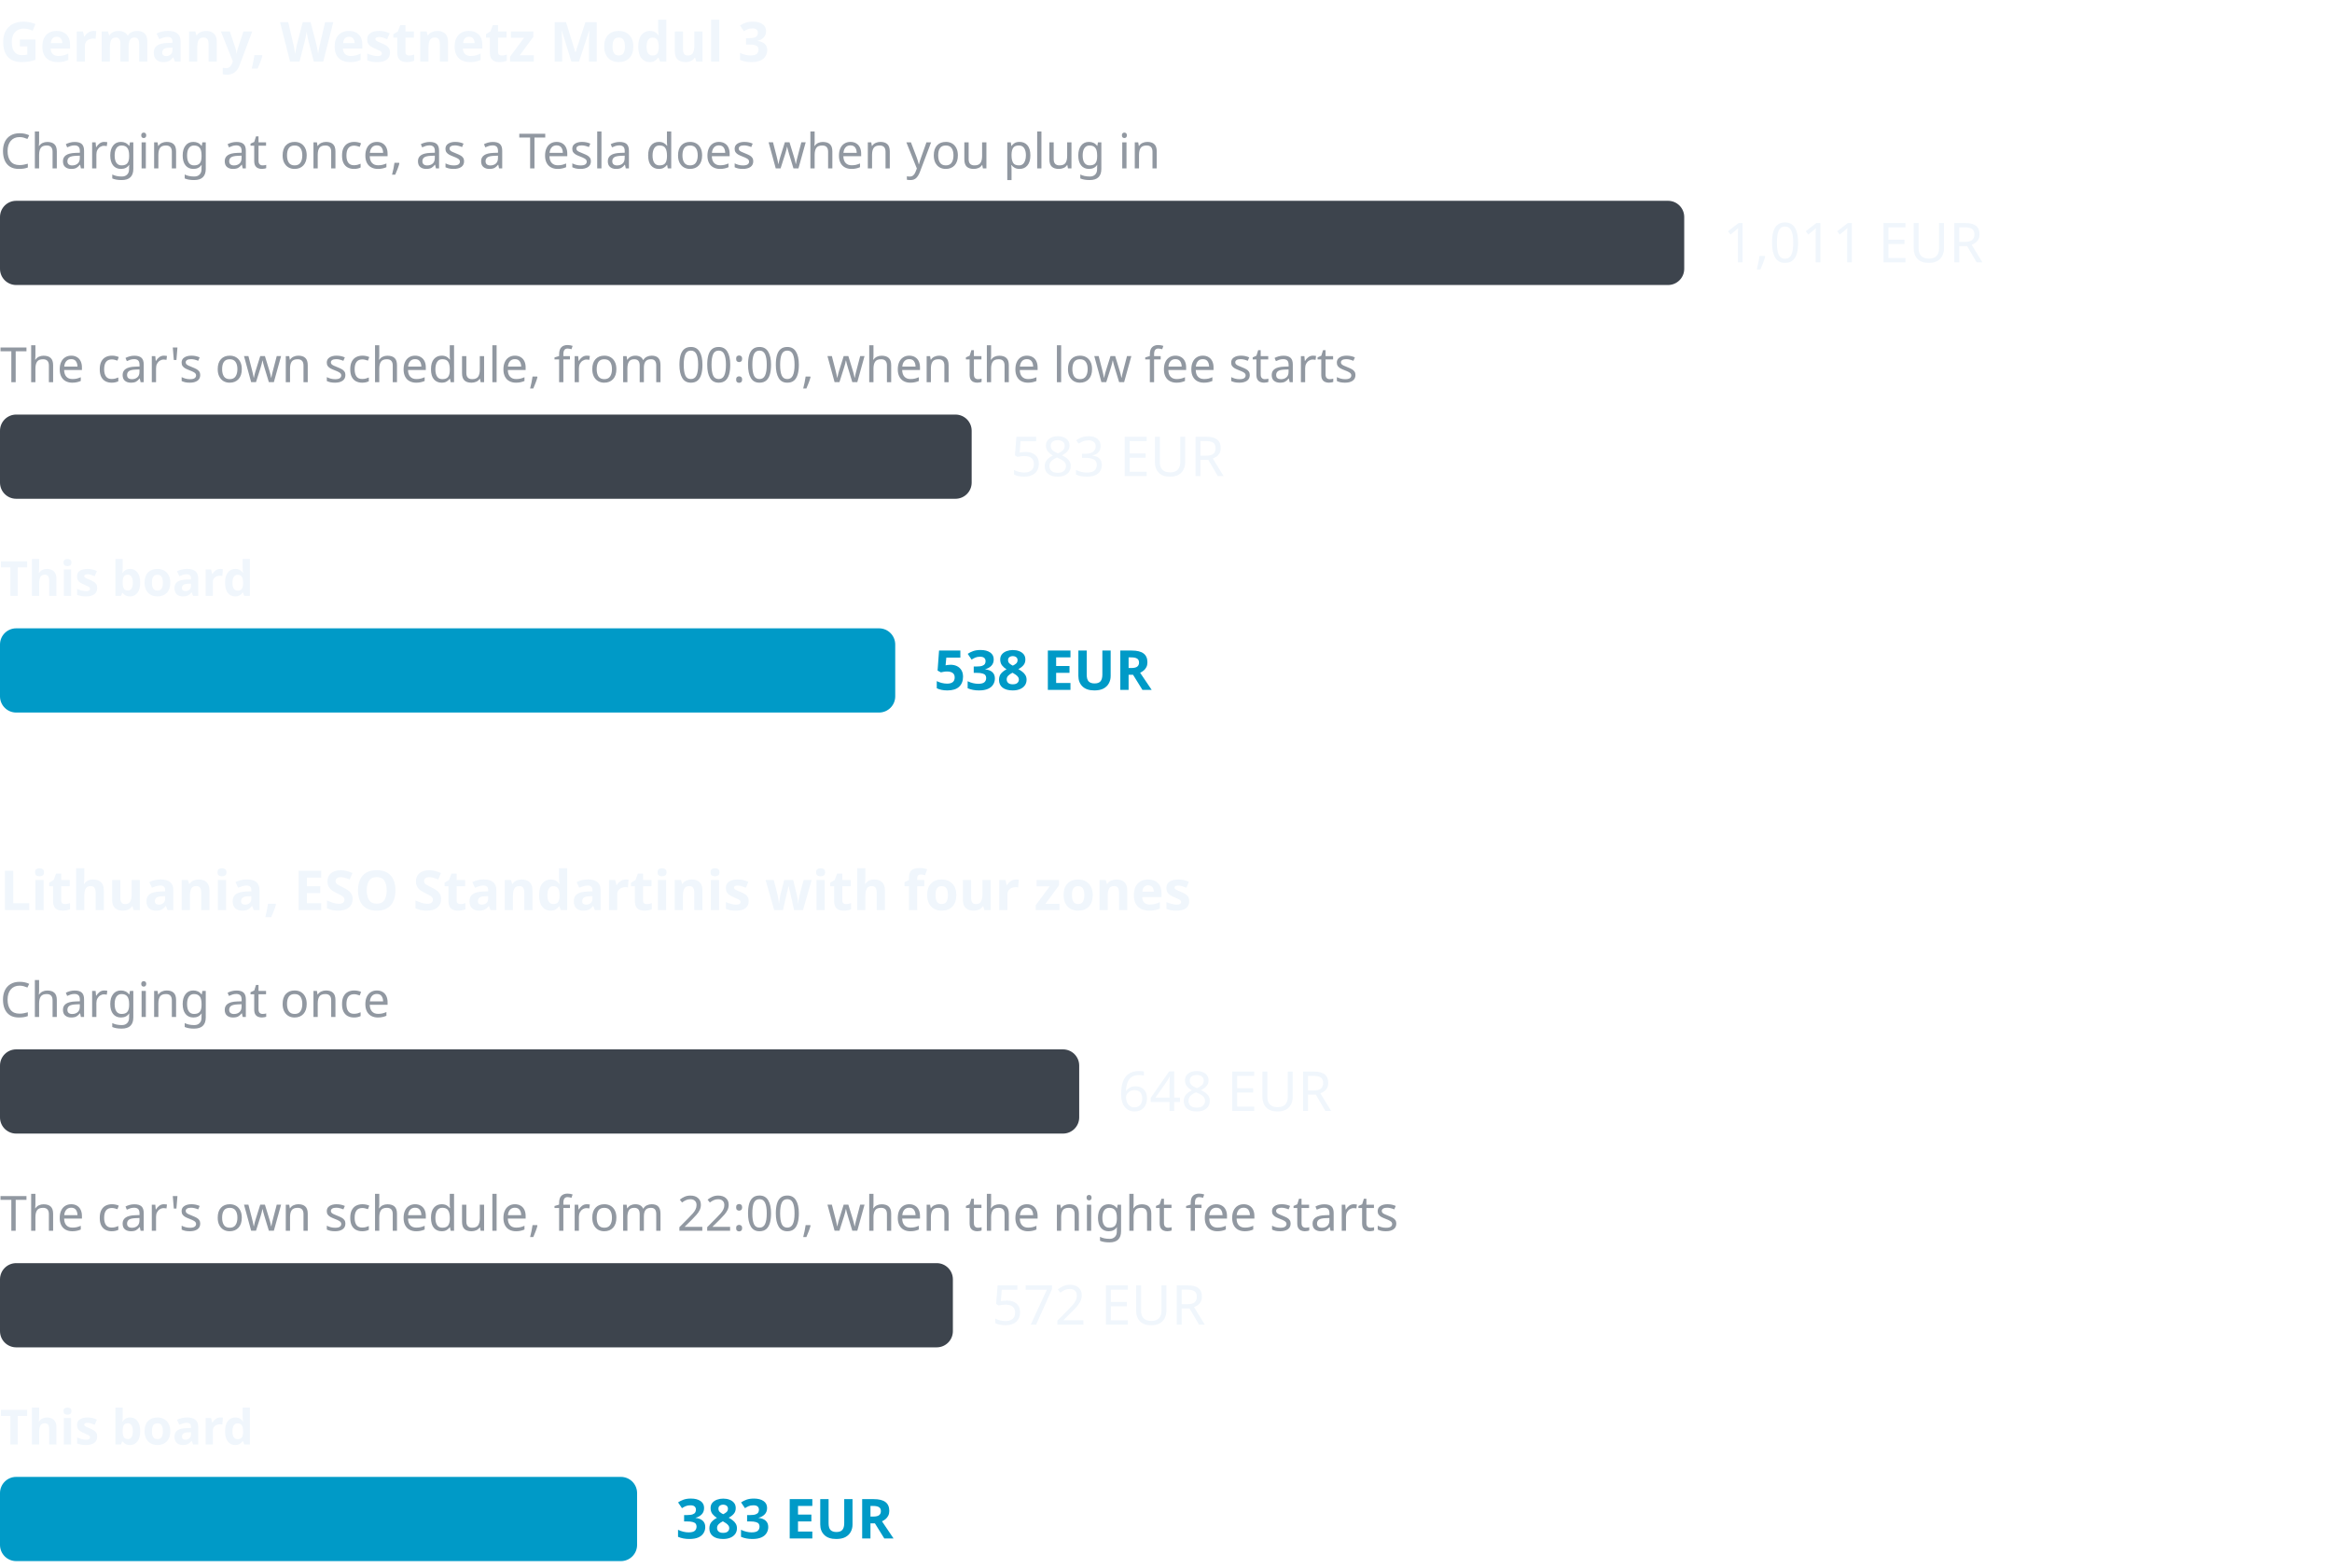
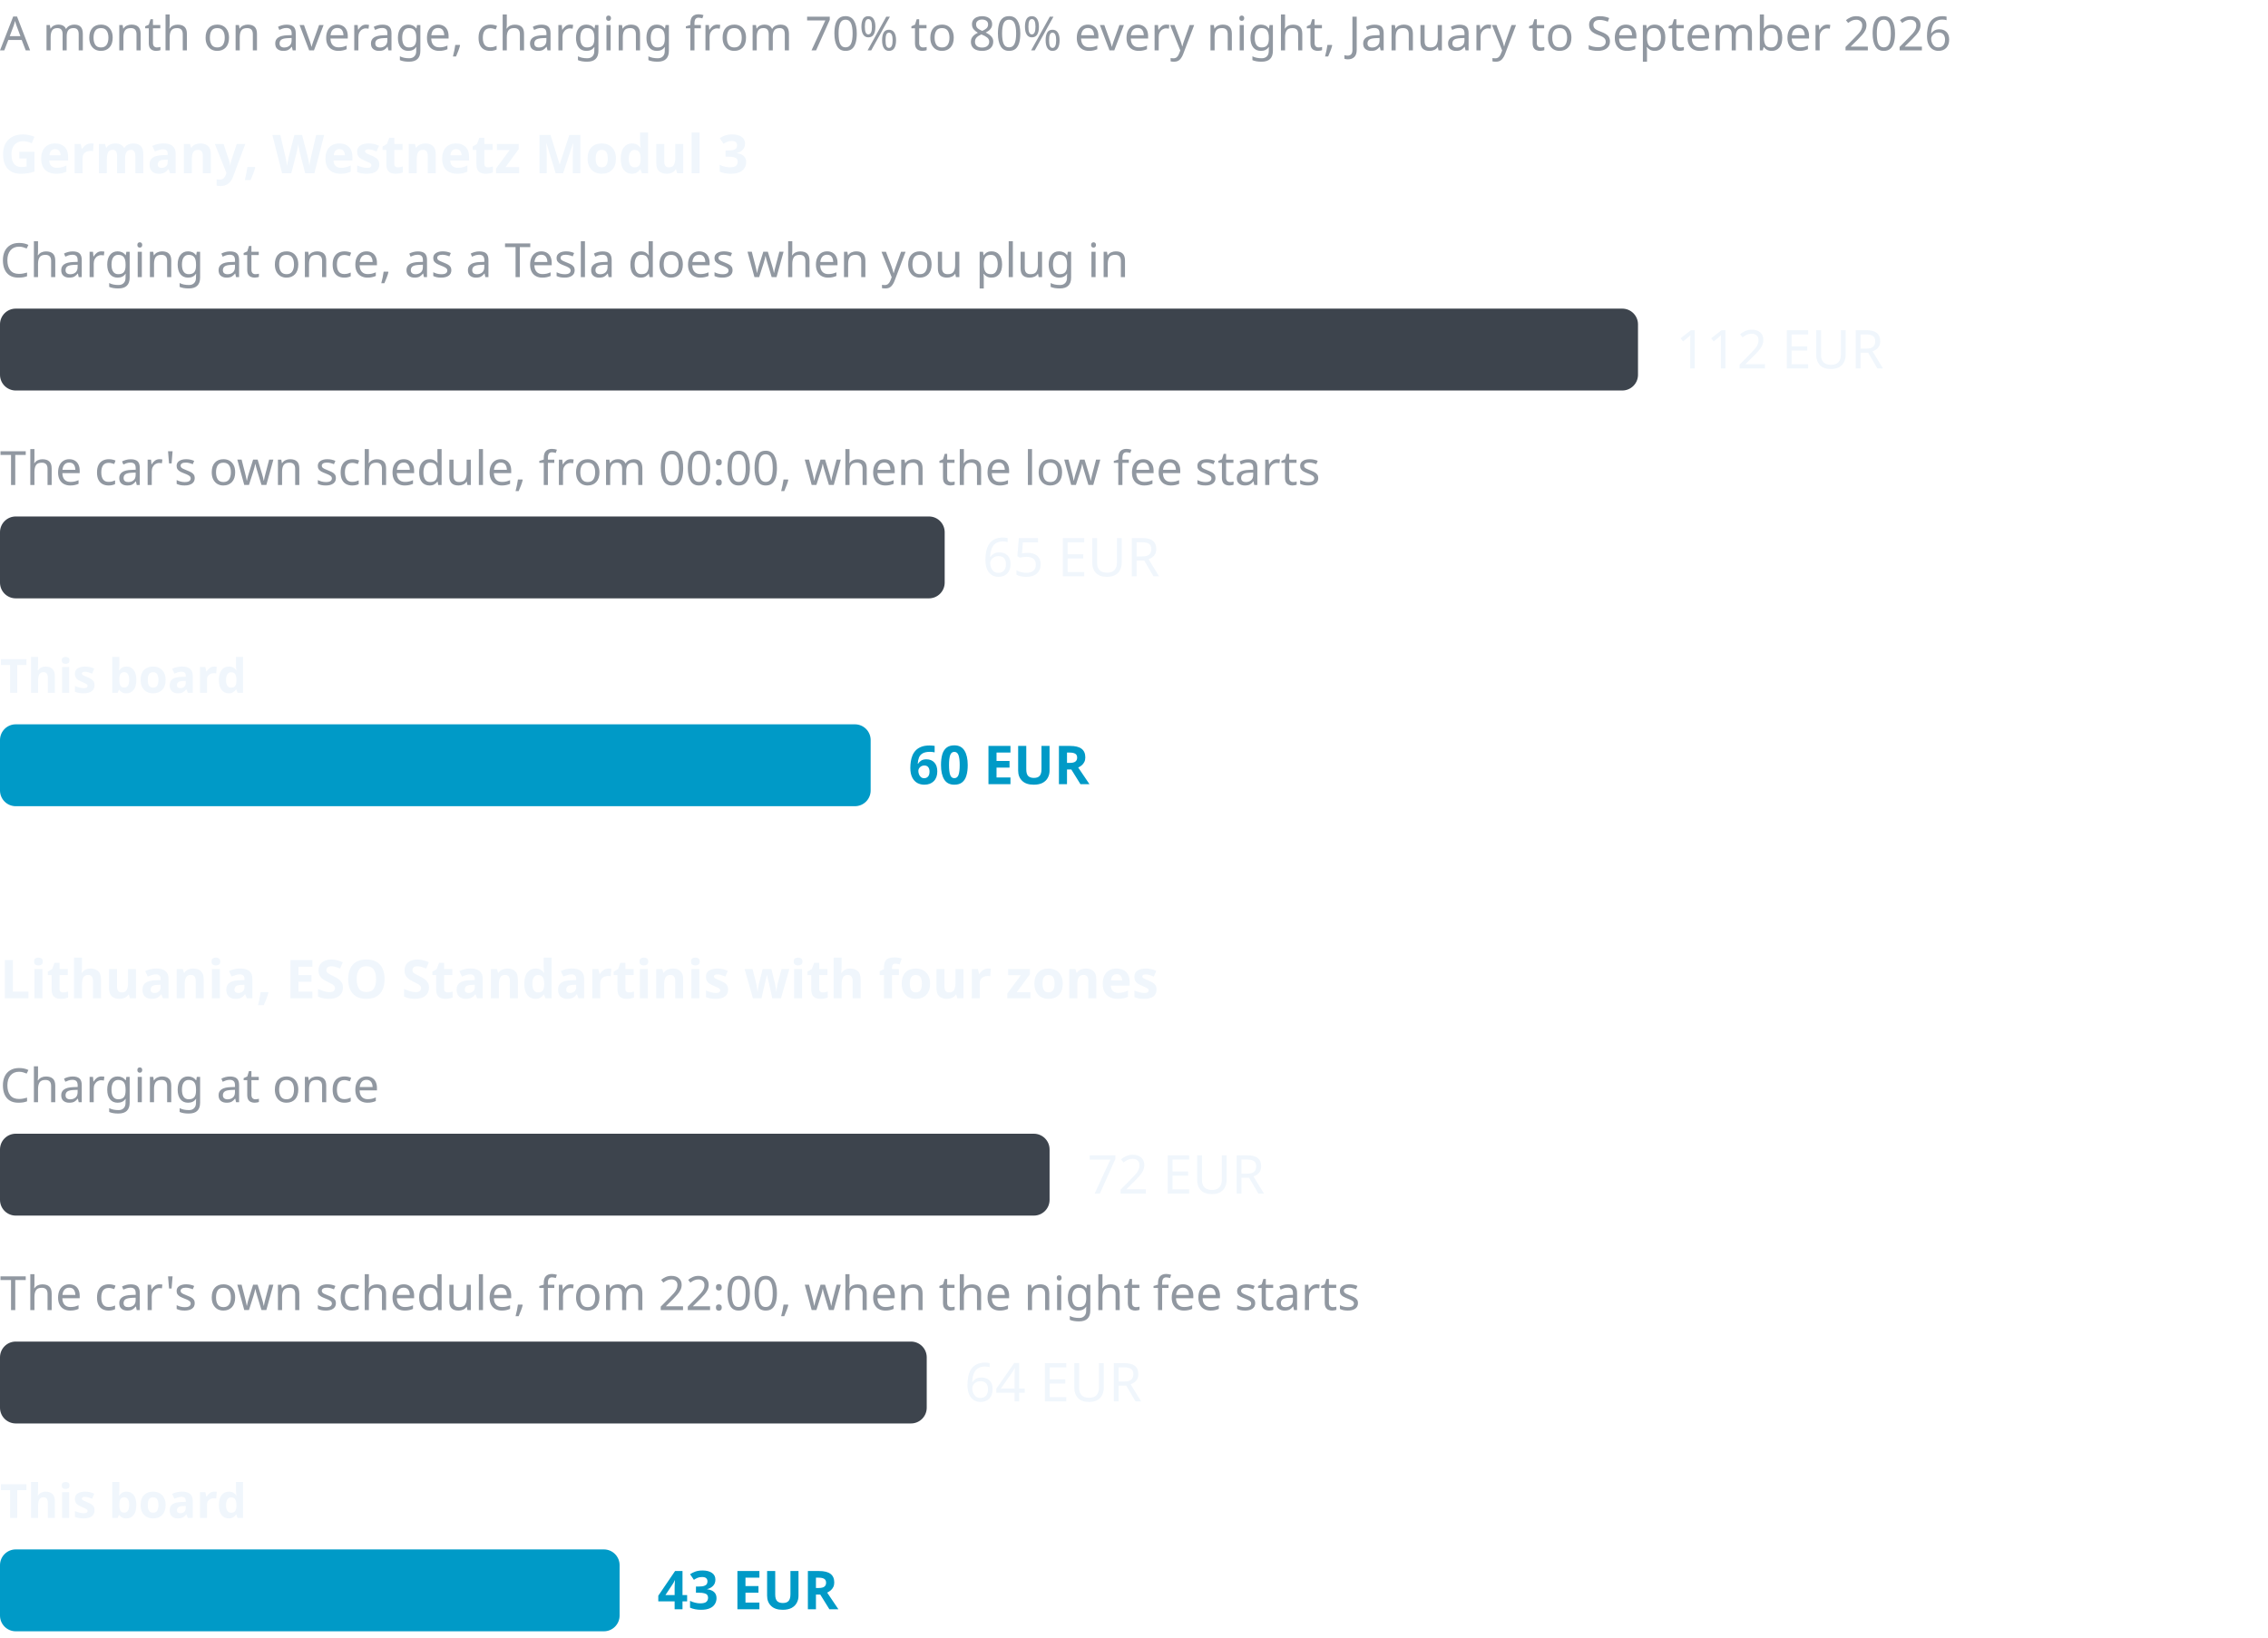
- <svg xmlns="http://www.w3.org/2000/svg" viewBox="0 0 720 484" width="720" height="484" font-family="-apple-system, BlinkMacSystemFont, 'Segoe UI', 'Noto Sans', Helvetica, Arial, sans-serif">
-   <text x="0" y="19" font-size="17" font-weight="600" fill="#f0f6fc">Germany, Westnetz Modul 3</text>
-   <text x="0" y="52" font-size="15" font-weight="400" fill="#9198a1">Charging at once, as a Tesla does when you plug in</text>
-   <rect x="0" y="62" width="520.0" height="26" rx="5" fill="#3d444d" />
-   <text x="532.0" y="81" font-size="17" font-weight="500" fill="#f0f6fc">1,011 EUR</text>
-   <text x="0" y="118" font-size="15" font-weight="400" fill="#9198a1">The car's own schedule, from 00:00, when the low fee starts</text>
-   <rect x="0" y="128" width="300.0" height="26" rx="5" fill="#3d444d" />
-   <text x="312.0" y="147" font-size="17" font-weight="500" fill="#f0f6fc">583 EUR</text>
-   <text x="0" y="184" font-size="15" font-weight="600" fill="#f0f6fc">This board</text>
-   <rect x="0" y="194" width="276.4" height="26" rx="5" fill="#009ac7" />
-   <text x="288.4" y="213" font-size="17" font-weight="600" fill="#009ac7">538 EUR</text>
-   <text x="0" y="281" font-size="17" font-weight="600" fill="#f0f6fc">Lithuania, ESO Standartinis with four zones</text>
-   <text x="0" y="314" font-size="15" font-weight="400" fill="#9198a1">Charging at once</text>
-   <rect x="0" y="324" width="333.2" height="26" rx="5" fill="#3d444d" />
-   <text x="345.2" y="343" font-size="17" font-weight="500" fill="#f0f6fc">648 EUR</text>
-   <text x="0" y="380" font-size="15" font-weight="400" fill="#9198a1">The car's own schedule, from 22:00, when the night fee starts</text>
-   <rect x="0" y="390" width="294.2" height="26" rx="5" fill="#3d444d" />
-   <text x="306.2" y="409" font-size="17" font-weight="500" fill="#f0f6fc">572 EUR</text>
-   <text x="0" y="446" font-size="15" font-weight="600" fill="#f0f6fc">This board</text>
-   <rect x="0" y="456" width="196.7" height="26" rx="5" fill="#009ac7" />
-   <text x="208.7" y="475" font-size="17" font-weight="600" fill="#009ac7">383 EUR</text>
+ <svg xmlns="http://www.w3.org/2000/svg" viewBox="0 0 720 520" width="720" height="520" font-family="-apple-system, BlinkMacSystemFont, 'Segoe UI', 'Noto Sans', Helvetica, Arial, sans-serif">
+   <text x="0" y="16" font-size="15" font-weight="400" fill="#9198a1">A month on average, charging from 70% to 80% every night, January to September 2026</text>
+   <text x="0" y="55" font-size="17" font-weight="600" fill="#f0f6fc">Germany, Westnetz Modul 3</text>
+   <text x="0" y="88" font-size="15" font-weight="400" fill="#9198a1">Charging at once, as a Tesla does when you plug in</text>
+   <rect x="0" y="98" width="520.0" height="26" rx="5" fill="#3d444d" />
+   <text x="532.0" y="117" font-size="17" font-weight="500" fill="#f0f6fc">112 EUR</text>
+   <text x="0" y="154" font-size="15" font-weight="400" fill="#9198a1">The car's own schedule, from 00:00, when the low fee starts</text>
+   <rect x="0" y="164" width="299.9" height="26" rx="5" fill="#3d444d" />
+   <text x="311.9" y="183" font-size="17" font-weight="500" fill="#f0f6fc">65 EUR</text>
+   <text x="0" y="220" font-size="15" font-weight="600" fill="#f0f6fc">This board</text>
+   <rect x="0" y="230" width="276.4" height="26" rx="5" fill="#009ac7" />
+   <text x="288.4" y="249" font-size="17" font-weight="600" fill="#009ac7">60 EUR</text>
+   <text x="0" y="317" font-size="17" font-weight="600" fill="#f0f6fc">Lithuania, ESO Standartinis with four zones</text>
+   <text x="0" y="350" font-size="15" font-weight="400" fill="#9198a1">Charging at once</text>
+   <rect x="0" y="360" width="333.2" height="26" rx="5" fill="#3d444d" />
+   <text x="345.2" y="379" font-size="17" font-weight="500" fill="#f0f6fc">72 EUR</text>
+   <text x="0" y="416" font-size="15" font-weight="400" fill="#9198a1">The car's own schedule, from 22:00, when the night fee starts</text>
+   <rect x="0" y="426" width="294.2" height="26" rx="5" fill="#3d444d" />
+   <text x="306.2" y="445" font-size="17" font-weight="500" fill="#f0f6fc">64 EUR</text>
+   <text x="0" y="482" font-size="15" font-weight="600" fill="#f0f6fc">This board</text>
+   <rect x="0" y="492" width="196.7" height="26" rx="5" fill="#009ac7" />
+   <text x="208.7" y="511" font-size="17" font-weight="600" fill="#009ac7">43 EUR</text>
</svg>
